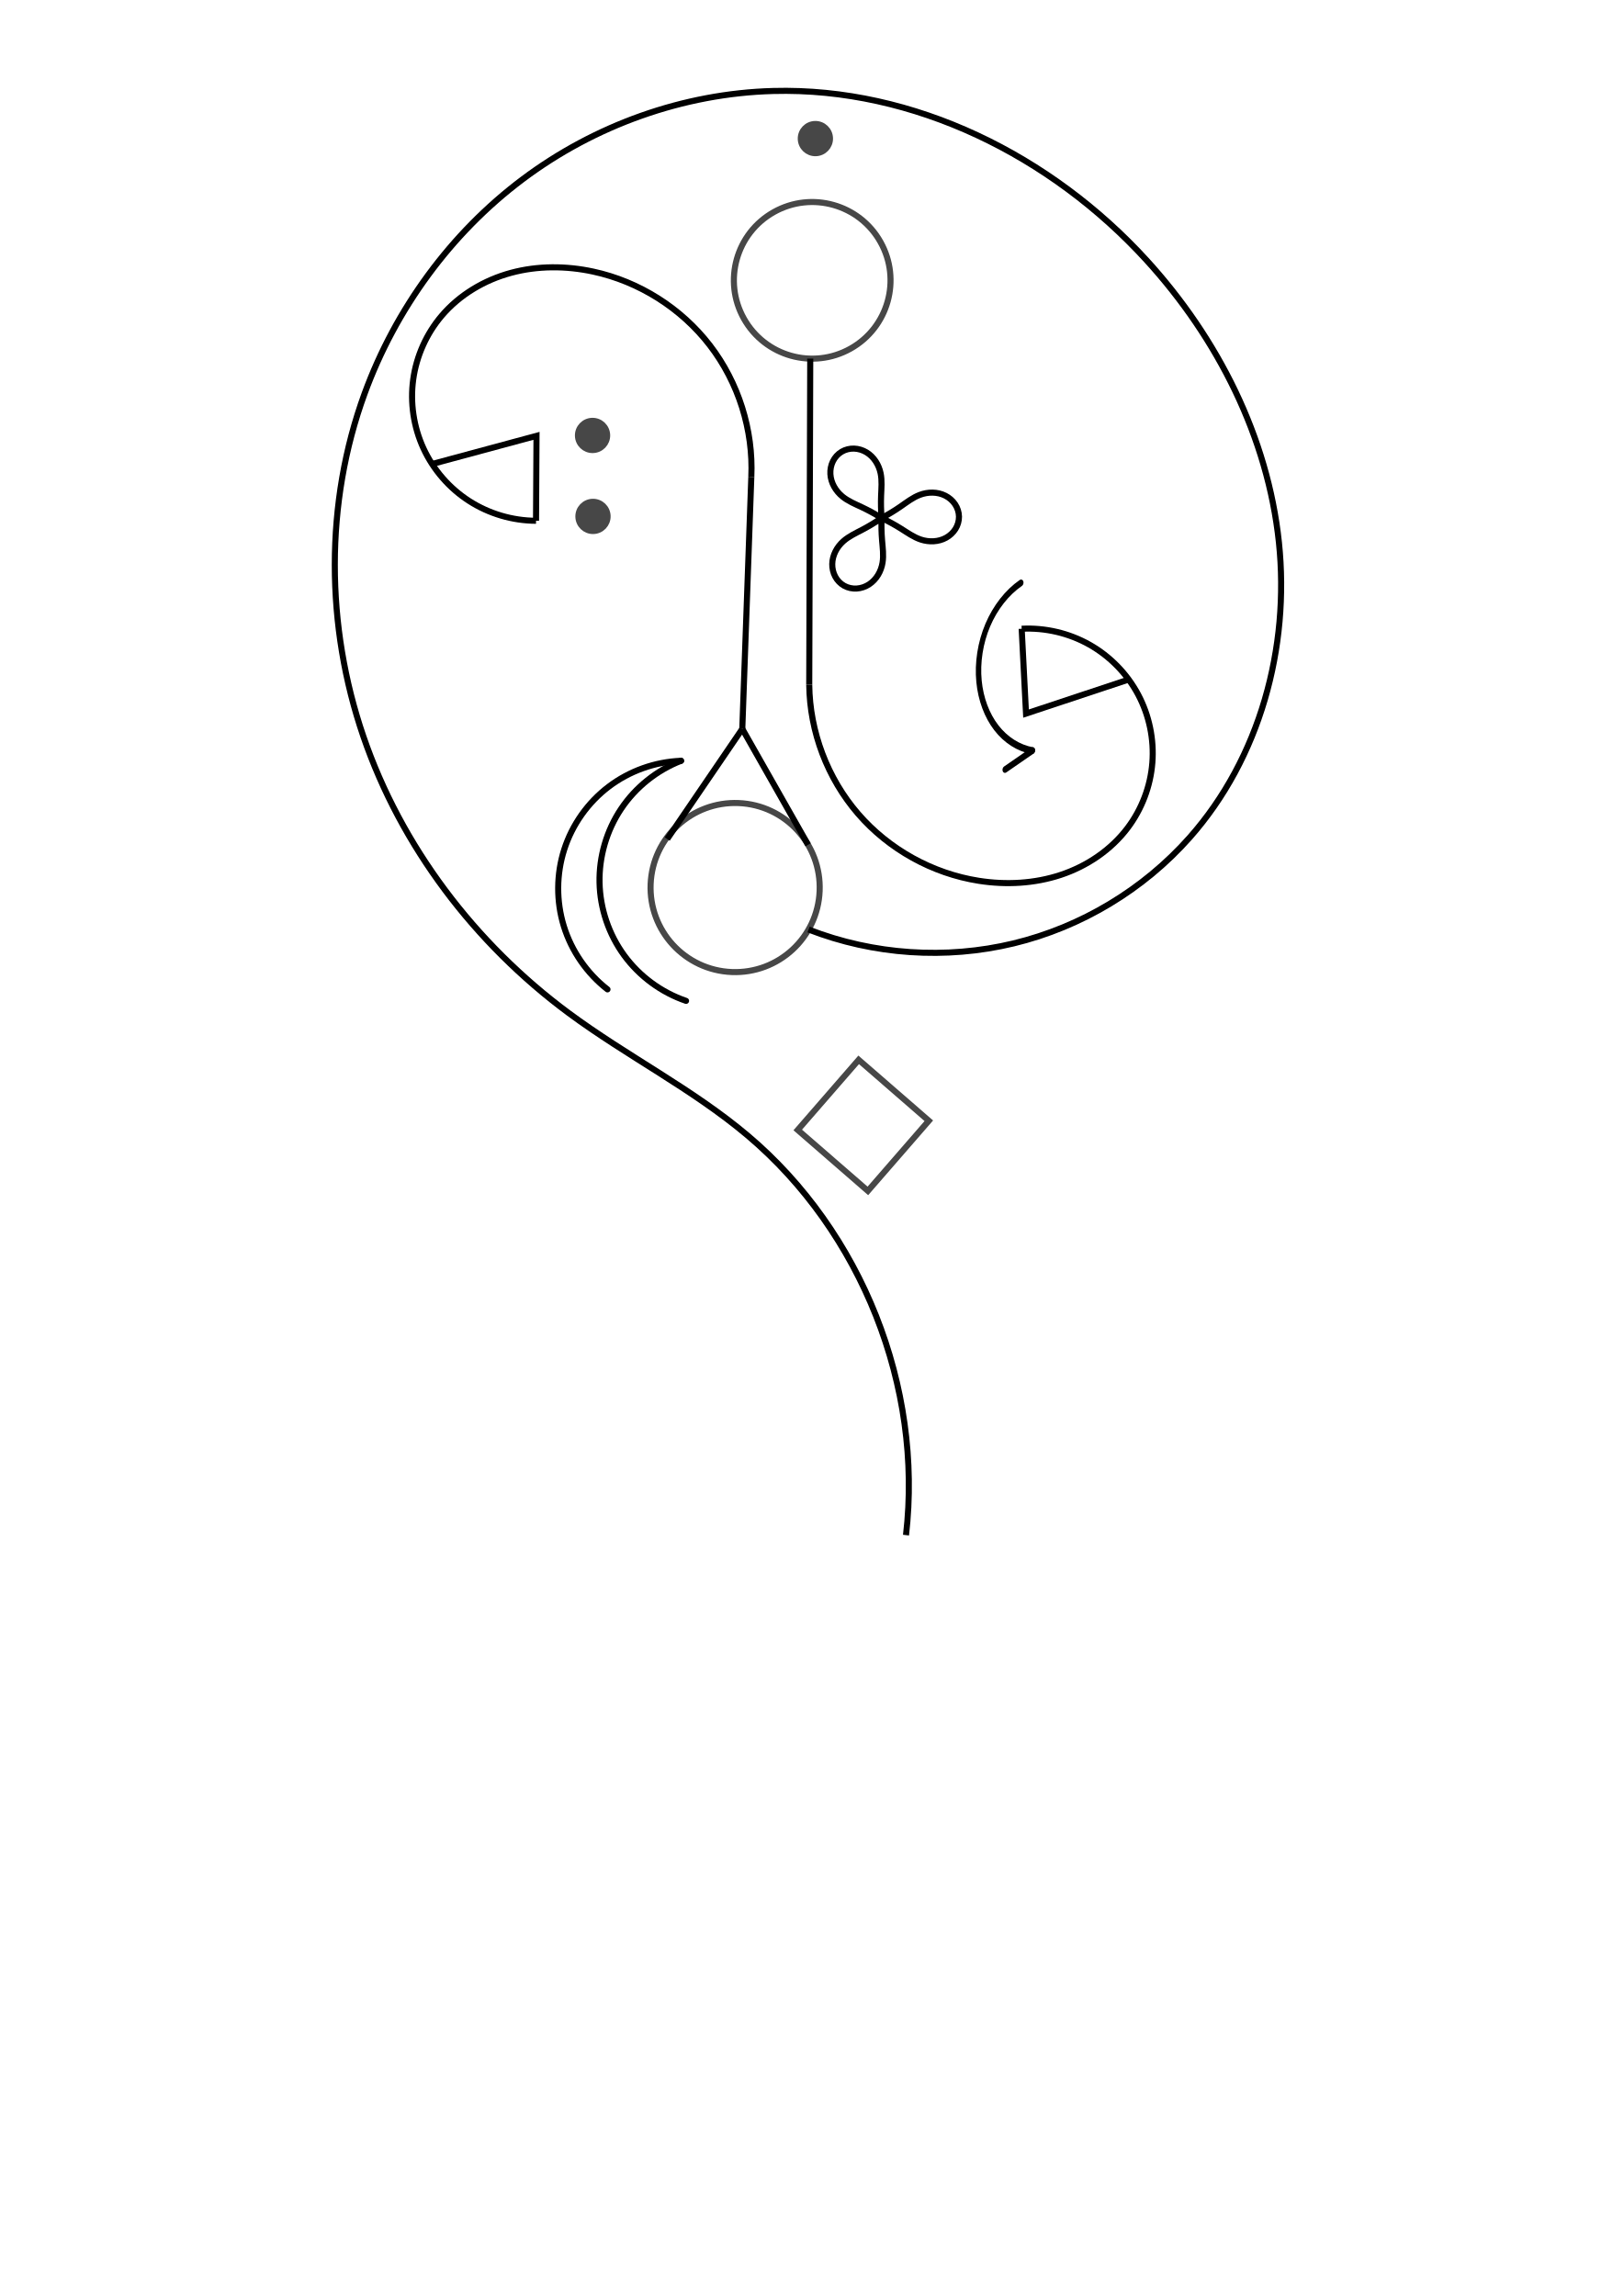
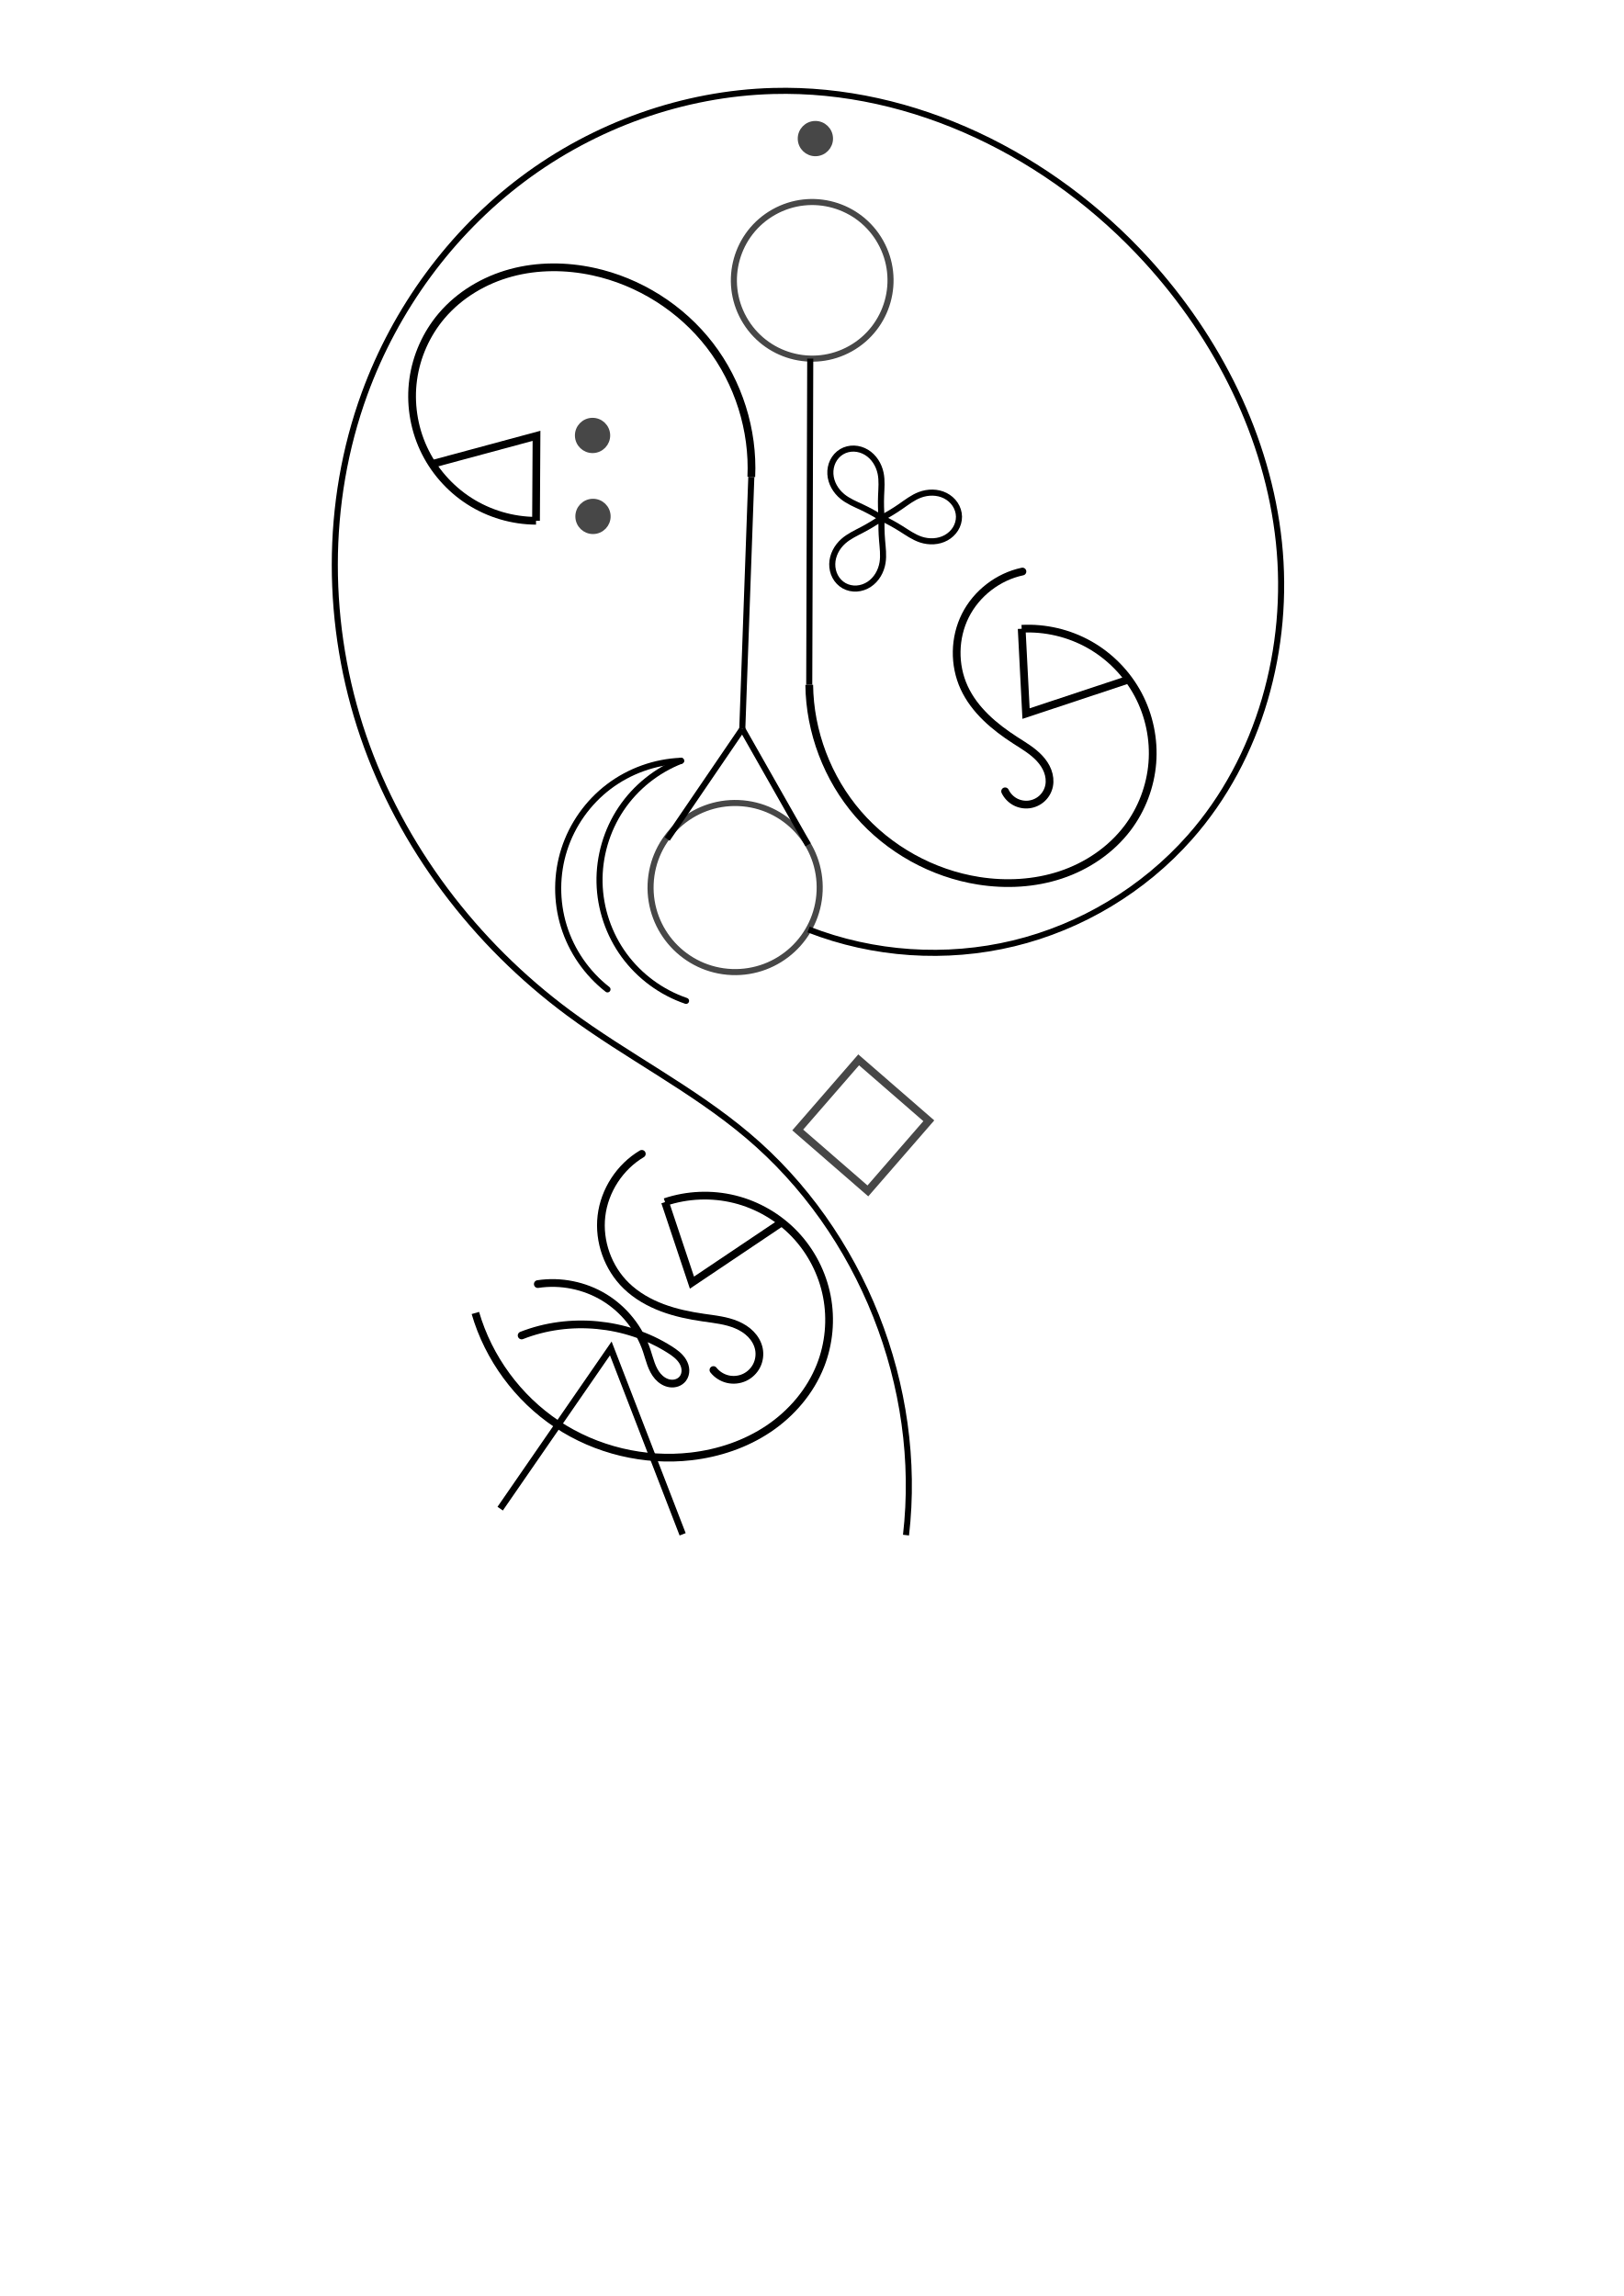
<svg xmlns="http://www.w3.org/2000/svg" width="210mm" height="297mm" viewBox="0 0 210 297" version="1.1" id="svg1429">
  <defs id="defs1426">
    </defs>
  <g id="layer1">
-     <g id="g10030" transform="rotate(49.2806,182.5026,119.0321)">
-       <g id="g8737" transform="rotate(39.4735,94.29171,150.4388)">
-         <circle style="opacity:0.721;fill:none;fill-rule:evenodd;stroke:#000000;stroke-width:0.785;stroke-linecap:round;stroke-miterlimit:4;stroke-dasharray:none" id="path10018" cx="17.341" cy="155.905" r="10.129" transform="matrix(-0.8826191,0.4700889,0.4700889,0.8826191,0,0)" />
-         <path style="fill:none;stroke:#000000;stroke-width:0.785;stroke-linecap:butt;stroke-linejoin:miter;stroke-miterlimit:4;stroke-dasharray:none;stroke-opacity:1" d="m 68.102,146.231 42.184,1.047" id="path936-2-8" />
-         <circle style="opacity:0.721;fill:#000000;fill-rule:evenodd;stroke:#000000;stroke-width:0.785;stroke-linecap:round" id="path2070-3" cx="39.661" cy="144.947" r="1.888" />
+     <g id="g8737" transform="rotate(88.75409,137.4652,115.0582)">
+       <circle style="opacity:0.721;fill:none;fill-rule:evenodd;stroke:#000000;stroke-width:0.785;stroke-linecap:round;stroke-miterlimit:4;stroke-dasharray:none" id="path10018" cx="17.341" cy="155.905" r="10.129" transform="matrix(-0.8826191,0.4700889,0.4700889,0.8826191,0,0)" />
+       <path style="fill:none;stroke:#000000;stroke-width:0.785;stroke-linecap:butt;stroke-linejoin:miter;stroke-miterlimit:4;stroke-dasharray:none;stroke-opacity:1" d="m 68.102,146.231 42.184,1.047" id="path936-2-8" />
+       <circle style="opacity:0.721;fill:#000000;fill-rule:evenodd;stroke:#000000;stroke-width:0.785;stroke-linecap:round" id="path2070-3" cx="39.661" cy="144.947" r="1.888" />
+     </g>
+     <g id="g8168" style="stroke-width:0.785;stroke-miterlimit:4;stroke-dasharray:none" transform="rotate(88.75409,131.4466,42.47004)">
+       <path style="fill:none;stroke:#000000;stroke-width:0.785;stroke-linecap:butt;stroke-linejoin:miter;stroke-miterlimit:4;stroke-dasharray:none;stroke-opacity:1" d="m 155.601,60.427 c 0.432,-0.864 0.915,-1.702 1.448,-2.508 0.534,-0.808 1.123,-1.596 1.448,-2.508 0.376,-1.057 0.36,-2.273 -0.161,-3.266 -0.261,-0.497 -0.643,-0.931 -1.112,-1.238 -0.469,-0.307 -1.025,-0.485 -1.586,-0.491 -0.568,-0.005 -1.133,0.166 -1.612,0.471 -0.479,0.305 -0.87,0.741 -1.137,1.242 -0.535,1.001 -0.554,2.234 -0.171,3.303 0.325,0.908 0.911,1.693 1.442,2.497 0.53,0.803 1.012,1.637 1.442,2.497" id="path7709" />
+       <path style="fill:none;stroke:#000000;stroke-width:0.785;stroke-linecap:butt;stroke-linejoin:miter;stroke-miterlimit:4;stroke-dasharray:none;stroke-opacity:1" d="m 155.601,60.427 c 0.532,0.806 1.016,1.644 1.448,2.508 0.433,0.866 0.821,1.771 1.448,2.508 0.727,0.854 1.788,1.448 2.909,1.493 0.56,0.022 1.128,-0.092 1.628,-0.344 0.501,-0.253 0.933,-0.645 1.218,-1.128 0.288,-0.489 0.423,-1.064 0.398,-1.631 -0.025,-0.567 -0.207,-1.124 -0.507,-1.606 -0.6,-0.964 -1.658,-1.597 -2.775,-1.8 -0.948,-0.172 -1.922,-0.058 -2.884,2e-6 -0.96,0.058 -1.924,0.058 -2.884,-5e-6" id="path7932" />
+       <path style="fill:none;stroke:#000000;stroke-width:0.785;stroke-linecap:butt;stroke-linejoin:miter;stroke-miterlimit:4;stroke-dasharray:none;stroke-opacity:1" d="m 155.601,60.427 c -0.53,0.803 -1.012,1.637 -1.442,2.497 -0.431,0.862 -0.818,1.762 -1.442,2.497 -0.734,0.866 -1.811,1.466 -2.946,1.503 -0.567,0.019 -1.141,-0.102 -1.644,-0.364 -0.503,-0.262 -0.935,-0.666 -1.214,-1.16 -0.276,-0.488 -0.4,-1.058 -0.368,-1.618 0.032,-0.56 0.216,-1.108 0.516,-1.582 0.599,-0.948 1.644,-1.57 2.748,-1.773 0.952,-0.175 1.93,-0.058 2.896,2e-6 0.964,0.058 1.932,0.058 2.896,-5e-6" id="path8049" />
+     </g>
+     <g id="g8757" transform="rotate(88.75409,137.4652,115.0582)">
+       <circle style="opacity:0.721;fill:none;fill-rule:evenodd;stroke:#000000;stroke-width:0.785;stroke-miterlimit:4;stroke-dasharray:none" id="path879-6" cx="148.579" cy="145.893" r="10.938" transform="matrix(-0.06267301,0.9980341,0.9980341,0.06267301,0,0)" />
+       <g id="g8730">
+         <path style="fill:none;stroke:#000000;stroke-width:0.785;stroke-linecap:butt;stroke-linejoin:miter;stroke-miterlimit:4;stroke-dasharray:none;stroke-opacity:1" d="m 130.969,147.877 -15.174,8.181" id="path2080" />
+         <path style="fill:none;stroke:#000000;stroke-width:0.785;stroke-linecap:butt;stroke-linejoin:miter;stroke-miterlimit:4;stroke-dasharray:none;stroke-opacity:1" d="M 129.826,166.074 115.795,156.058" id="path2080-6" />
+         <path style="fill:none;stroke:#000000;stroke-width:0.785;stroke-linecap:butt;stroke-linejoin:miter;stroke-miterlimit:4;stroke-dasharray:none;stroke-opacity:1" d="M 115.795,156.058 83.23,154.183" id="path3107" />
      </g>
-       <g id="g8168" style="stroke-width:0.785;stroke-miterlimit:4;stroke-dasharray:none" transform="rotate(39.4735,20.28618,18.99363)">
-         <path style="fill:none;stroke:#000000;stroke-width:0.785;stroke-linecap:butt;stroke-linejoin:miter;stroke-miterlimit:4;stroke-dasharray:none;stroke-opacity:1" d="m 155.601,60.427 c 0.432,-0.864 0.915,-1.702 1.448,-2.508 0.534,-0.808 1.123,-1.596 1.448,-2.508 0.376,-1.057 0.36,-2.273 -0.161,-3.266 -0.261,-0.497 -0.643,-0.931 -1.112,-1.238 -0.469,-0.307 -1.025,-0.485 -1.586,-0.491 -0.568,-0.005 -1.133,0.166 -1.612,0.471 -0.479,0.305 -0.87,0.741 -1.137,1.242 -0.535,1.001 -0.554,2.234 -0.171,3.303 0.325,0.908 0.911,1.693 1.442,2.497 0.53,0.803 1.012,1.637 1.442,2.497" id="path7709" />
-         <path style="fill:none;stroke:#000000;stroke-width:0.785;stroke-linecap:butt;stroke-linejoin:miter;stroke-miterlimit:4;stroke-dasharray:none;stroke-opacity:1" d="m 155.601,60.427 c 0.532,0.806 1.016,1.644 1.448,2.508 0.433,0.866 0.821,1.771 1.448,2.508 0.727,0.854 1.788,1.448 2.909,1.493 0.56,0.022 1.128,-0.092 1.628,-0.344 0.501,-0.253 0.933,-0.645 1.218,-1.128 0.288,-0.489 0.423,-1.064 0.398,-1.631 -0.025,-0.567 -0.207,-1.124 -0.507,-1.606 -0.6,-0.964 -1.658,-1.597 -2.775,-1.8 -0.948,-0.172 -1.922,-0.058 -2.884,2e-6 -0.96,0.058 -1.924,0.058 -2.884,-5e-6" id="path7932" />
-         <path style="fill:none;stroke:#000000;stroke-width:0.785;stroke-linecap:butt;stroke-linejoin:miter;stroke-miterlimit:4;stroke-dasharray:none;stroke-opacity:1" d="m 155.601,60.427 c -0.53,0.803 -1.012,1.637 -1.442,2.497 -0.431,0.862 -0.818,1.762 -1.442,2.497 -0.734,0.866 -1.811,1.466 -2.946,1.503 -0.567,0.019 -1.141,-0.102 -1.644,-0.364 -0.503,-0.262 -0.935,-0.666 -1.214,-1.16 -0.276,-0.488 -0.4,-1.058 -0.368,-1.618 0.032,-0.56 0.216,-1.108 0.516,-1.582 0.599,-0.948 1.644,-1.57 2.748,-1.773 0.952,-0.175 1.93,-0.058 2.896,2e-6 0.964,0.058 1.932,0.058 2.896,-5e-6" id="path8049" />
+       <g id="g10793" transform="matrix(1.112445,0,0,-1.112445,87.24843,434.4045)">
+         <path style="fill:none;stroke:#000000;stroke-width:0.706;stroke-linecap:round;stroke-linejoin:miter;stroke-miterlimit:4;stroke-dasharray:none;stroke-opacity:1" d="m 29.217,243.015 c 1.033,-2.844 2.959,-5.357 5.437,-7.094 2.478,-1.737 5.497,-2.69 8.523,-2.691 3.023,-0.001 6.039,0.948 8.517,2.68 2.478,1.732 4.406,4.238 5.444,7.077" id="path9574" />
+         <path style="fill:none;stroke:#000000;stroke-width:0.706;stroke-linecap:round;stroke-linejoin:miter;stroke-miterlimit:4;stroke-dasharray:none;stroke-opacity:1" d="m 29.217,243.015 c 0.049,-3.026 1.051,-6.029 2.827,-8.479 1.776,-2.45 4.319,-4.336 7.18,-5.323 2.857,-0.987 6.018,-1.073 8.925,-0.244 2.907,0.829 5.547,2.57 7.454,4.915" id="path9574-6" />
      </g>
-       <g id="g8401" transform="rotate(39.4735,94.29171,150.4388)">
-         <g id="g8393">
-           <path style="fill:none;stroke:#000000;stroke-width:0.785;stroke-linecap:butt;stroke-linejoin:miter;stroke-miterlimit:4;stroke-dasharray:none;stroke-opacity:1" d="m 110.286,147.278 c 6.072,0.063 12.144,-2.088 16.822,-5.96 4.678,-3.872 7.926,-9.435 8.998,-15.412 0.631,-3.519 0.52,-7.195 -0.533,-10.612 -1.053,-3.417 -3.072,-6.562 -5.878,-8.778 -2.39,-1.888 -5.325,-3.076 -8.355,-3.383 -3.03,-0.307 -6.144,0.27 -8.864,1.64 -2.72,1.371 -5.035,3.531 -6.592,6.149 -1.556,2.618 -2.347,5.685 -2.252,8.728" id="path10566" />
-           <path style="fill:none;stroke:#000000;stroke-width:0.785;stroke-linecap:butt;stroke-linejoin:miter;stroke-miterlimit:4;stroke-dasharray:none;stroke-opacity:1" d="m 103.632,119.651 10.983,-0.324 -4.117,-13.369" id="path10570" />
-         </g>
-         <g id="g23014" transform="matrix(0.7304981,0.168735,0.1300731,-0.5631207,-42.19272,228.767)" style="stroke-width:1.192;stroke-miterlimit:4;stroke-dasharray:none">
-           <path style="fill:none;stroke:#000000;stroke-width:1.192;stroke-linecap:round;stroke-linejoin:miter;stroke-miterlimit:4;stroke-dasharray:none;stroke-opacity:1" d="m 149.052,238.458 c 2.102,-2.587 5.048,-4.478 8.277,-5.31 3.228,-0.832 6.721,-0.602 9.812,0.646 2.926,1.182 5.48,3.267 7.222,5.898 1.742,2.631 2.665,5.796 2.611,8.952" id="path22890" />
-           <path style="fill:none;stroke:#000000;stroke-width:1.192;stroke-linecap:round;stroke-linejoin:miter;stroke-miterlimit:4;stroke-dasharray:none;stroke-opacity:1" d="m 176.973,248.644 c 1.376,-1.697 2.752,-3.395 4.128,-5.093" id="path22894" />
-         </g>
+     </g>
+     <g id="g8537" transform="rotate(90.32617,31.81103,69.43445)" style="stroke-width:1;stroke-miterlimit:4;stroke-dasharray:none">
+       <path style="fill:none;stroke:#000000;stroke-width:1;stroke-linecap:butt;stroke-linejoin:miter;stroke-miterlimit:4;stroke-dasharray:none;stroke-opacity:1" d="M 23.691,4.12 C 17.624,3.878 11.491,5.849 6.701,9.581 1.911,13.314 -1.499,18.778 -2.747,24.721 c -0.735,3.499 -0.732,7.177 0.22,10.623 0.952,3.446 2.878,6.65 5.617,8.948 2.333,1.957 5.232,3.232 8.252,3.628 3.02,0.396 6.149,-0.088 8.908,-1.378 2.759,-1.29 5.137,-3.381 6.77,-5.952 1.633,-2.571 2.514,-5.613 2.508,-8.658" id="path10566-7" />
+       <path style="fill:none;stroke:#000000;stroke-width:1;stroke-linecap:butt;stroke-linejoin:miter;stroke-miterlimit:4;stroke-dasharray:none;stroke-opacity:1" d="M 29.528,31.932 H 18.541 l 3.721,13.485" id="path10570-5" />
+     </g>
+     <circle style="opacity:0.721;fill:#000000;fill-rule:evenodd;stroke:#000000;stroke-width:0.785;stroke-linecap:round" id="path2070-3-2" cx="57.981" cy="-75.394" r="1.888" transform="rotate(88.75409)" />
+     <circle style="opacity:0.721;fill:#000000;fill-rule:evenodd;stroke:#000000;stroke-width:0.785;stroke-linecap:round" id="path2070-3-0" cx="68.453" cy="-75.223" r="1.888" transform="rotate(88.75409)" />
+     <path style="fill:none;stroke:#000000;stroke-width:0.785;stroke-linecap:butt;stroke-linejoin:miter;stroke-miterlimit:4;stroke-dasharray:none;stroke-opacity:1" d="m 104.574,120.237 c 8.385,3.274 17.778,3.909 26.528,1.794 8.749,-2.115 16.815,-6.971 22.779,-13.713 C 162.941,98.074 166.838,83.76 165.407,70.16 163.976,56.559 157.494,43.738 148.271,33.641 135.982,20.188 118.211,11.275 99.997,11.768 88.364,12.082 76.897,16.205 67.59,23.192 58.283,30.179 51.155,39.977 47.157,50.906 c -5.178,14.158 -5.05,30.096 -0.16,44.356 4.89,14.26 14.429,26.799 26.543,35.771 7.523,5.572 16.007,9.815 23.16,15.855 14.749,12.452 22.697,32.512 20.478,51.687" id="path8792" />
+     <rect style="opacity:0.721;fill:none;fill-rule:evenodd;stroke:#000000;stroke-width:1;stroke-linecap:round;stroke-miterlimit:4;stroke-dasharray:none;stroke-opacity:1" id="rect9011" width="12.017" height="12.017" x="173.749" y="30.659" transform="rotate(40.98354)" />
+     <g id="g1035">
+       <g id="g8393" transform="rotate(88.75409,137.4652,115.0582)" style="stroke-width:1;stroke-miterlimit:4;stroke-dasharray:none">
+         <path style="fill:none;stroke:#000000;stroke-width:1;stroke-linecap:butt;stroke-linejoin:miter;stroke-miterlimit:4;stroke-dasharray:none;stroke-opacity:1" d="m 110.286,147.278 c 6.072,0.063 12.144,-2.088 16.822,-5.96 4.678,-3.872 7.926,-9.435 8.998,-15.412 0.631,-3.519 0.52,-7.195 -0.533,-10.612 -1.053,-3.417 -3.072,-6.562 -5.878,-8.778 -2.39,-1.888 -5.325,-3.076 -8.355,-3.383 -3.03,-0.307 -6.144,0.27 -8.864,1.64 -2.72,1.371 -5.035,3.531 -6.592,6.149 -1.556,2.618 -2.347,5.685 -2.252,8.728" id="path10566" />
+         <path style="fill:none;stroke:#000000;stroke-width:1;stroke-linecap:butt;stroke-linejoin:miter;stroke-miterlimit:4;stroke-dasharray:none;stroke-opacity:1" d="m 103.632,119.651 10.983,-0.324 -4.117,-13.369" id="path10570" />
      </g>
-       <g id="g8757" transform="rotate(39.4735,94.29171,150.4388)">
-         <circle style="opacity:0.721;fill:none;fill-rule:evenodd;stroke:#000000;stroke-width:0.785;stroke-miterlimit:4;stroke-dasharray:none" id="path879-6" cx="148.579" cy="145.893" r="10.938" transform="matrix(-0.06267301,0.9980341,0.9980341,0.06267301,0,0)" />
-         <g id="g8730">
-           <path style="fill:none;stroke:#000000;stroke-width:0.785;stroke-linecap:butt;stroke-linejoin:miter;stroke-miterlimit:4;stroke-dasharray:none;stroke-opacity:1" d="m 130.969,147.877 -15.174,8.181" id="path2080" />
-           <path style="fill:none;stroke:#000000;stroke-width:0.785;stroke-linecap:butt;stroke-linejoin:miter;stroke-miterlimit:4;stroke-dasharray:none;stroke-opacity:1" d="M 129.826,166.074 115.795,156.058" id="path2080-6" />
-           <path style="fill:none;stroke:#000000;stroke-width:0.785;stroke-linecap:butt;stroke-linejoin:miter;stroke-miterlimit:4;stroke-dasharray:none;stroke-opacity:1" d="M 115.795,156.058 83.23,154.183" id="path3107" />
-         </g>
-         <g id="g10793" transform="matrix(1.112445,0,0,-1.112445,87.24843,434.4045)">
-           <path style="fill:none;stroke:#000000;stroke-width:0.706;stroke-linecap:round;stroke-linejoin:miter;stroke-miterlimit:4;stroke-dasharray:none;stroke-opacity:1" d="m 29.217,243.015 c 1.033,-2.844 2.959,-5.357 5.437,-7.094 2.478,-1.737 5.497,-2.69 8.523,-2.691 3.023,-0.001 6.039,0.948 8.517,2.68 2.478,1.732 4.406,4.238 5.444,7.077" id="path9574" />
-           <path style="fill:none;stroke:#000000;stroke-width:0.706;stroke-linecap:round;stroke-linejoin:miter;stroke-miterlimit:4;stroke-dasharray:none;stroke-opacity:1" d="m 29.217,243.015 c 0.049,-3.026 1.051,-6.029 2.827,-8.479 1.776,-2.45 4.319,-4.336 7.18,-5.323 2.857,-0.987 6.018,-1.073 8.925,-0.244 2.907,0.829 5.547,2.57 7.454,4.915" id="path9574-6" />
-         </g>
+       <path style="fill:none;stroke:#000000;stroke-width:1;stroke-linecap:round;stroke-linejoin:miter;stroke-miterlimit:4;stroke-dasharray:none;stroke-opacity:1" d="m 132.237,73.93 c -3.144,0.665 -5.939,2.821 -7.382,5.693 -1.442,2.872 -1.502,6.402 -0.158,9.321 1.345,2.921 3.923,5.087 6.627,6.827 1.096,0.705 2.242,1.37 3.128,2.326 0.443,0.478 0.817,1.027 1.047,1.636 0.231,0.609 0.314,1.282 0.186,1.92 -0.124,0.617 -0.446,1.192 -0.907,1.62 -0.461,0.428 -1.059,0.706 -1.683,0.784 -0.624,0.078 -1.272,-0.046 -1.824,-0.348 -0.552,-0.302 -1.005,-0.781 -1.276,-1.348" id="path22004" />
+     </g>
+     <g id="g1320" style="stroke-width:1;stroke-miterlimit:4;stroke-dasharray:none">
+       <g id="g10680" transform="rotate(-108.4681,102.2726,73.36965)" style="stroke-width:1;stroke-miterlimit:4;stroke-dasharray:none">
+         <path style="fill:none;stroke:#000000;stroke-width:1;stroke-linecap:butt;stroke-linejoin:miter;stroke-miterlimit:4;stroke-dasharray:none;stroke-opacity:1" d="M 23.691,4.12 C 17.624,3.878 11.491,5.849 6.701,9.581 1.911,13.314 -1.499,18.778 -2.747,24.721 c -0.735,3.499 -0.732,7.177 0.22,10.623 0.952,3.446 2.878,6.65 5.617,8.948 2.333,1.957 5.232,3.232 8.252,3.628 3.02,0.396 6.149,-0.088 8.908,-1.378 2.759,-1.29 5.137,-3.381 6.77,-5.952 1.633,-2.571 2.514,-5.613 2.508,-8.658" id="path10566-75" />
+         <path style="fill:none;stroke:#000000;stroke-width:1;stroke-linecap:butt;stroke-linejoin:miter;stroke-miterlimit:4;stroke-dasharray:none;stroke-opacity:1" d="M 29.528,31.932 H 18.541 l 3.721,13.485" id="path10570-3" />
      </g>
-       <g id="g8747" transform="rotate(39.4735,94.29171,150.4388)">
-         <g id="g8537" transform="rotate(1.572079,-5415.364,2248.961)">
-           <path style="fill:none;stroke:#000000;stroke-width:0.785;stroke-linecap:butt;stroke-linejoin:miter;stroke-miterlimit:4;stroke-dasharray:none;stroke-opacity:1" d="M 23.691,4.12 C 17.624,3.878 11.491,5.849 6.701,9.581 1.911,13.314 -1.499,18.778 -2.747,24.721 c -0.735,3.499 -0.732,7.177 0.22,10.623 0.952,3.446 2.878,6.65 5.617,8.948 2.333,1.957 5.232,3.232 8.252,3.628 3.02,0.396 6.149,-0.088 8.908,-1.378 2.759,-1.29 5.137,-3.381 6.77,-5.952 1.633,-2.571 2.514,-5.613 2.508,-8.658" id="path10566-7" />
-           <path style="fill:none;stroke:#000000;stroke-width:0.785;stroke-linecap:butt;stroke-linejoin:miter;stroke-miterlimit:4;stroke-dasharray:none;stroke-opacity:1" d="M 29.528,31.932 H 18.541 l 3.721,13.485" id="path10570-5" />
-         </g>
-         <circle style="opacity:0.721;fill:#000000;fill-rule:evenodd;stroke:#000000;stroke-width:0.785;stroke-linecap:round" id="path2070-3-2" cx="77.426" cy="174.595" r="1.888" />
-         <circle style="opacity:0.721;fill:#000000;fill-rule:evenodd;stroke:#000000;stroke-width:0.785;stroke-linecap:round" id="path2070-3-0" cx="87.898" cy="174.766" r="1.888" />
-       </g>
-       <path style="fill:none;stroke:#000000;stroke-width:0.785;stroke-linecap:butt;stroke-linejoin:miter;stroke-miterlimit:4;stroke-dasharray:none;stroke-opacity:1" d="m 132.579,178.882 c 7.951,-4.22 14.56,-10.925 18.665,-18.936 4.105,-8.011 5.686,-17.292 4.467,-26.21 -1.853,-13.55 -10.16,-25.841 -21.401,-33.629 -11.242,-7.788 -25.187,-11.238 -38.857,-10.835 -18.212,0.537 -36.561,8.192 -48.069,22.318 -7.351,9.022 -11.706,20.403 -12.482,32.015 -0.776,11.612 1.999,23.406 7.675,33.566 7.352,13.161 19.516,23.461 33.514,29.057 13.998,5.597 29.724,6.547 44.427,3.218 9.131,-2.067 17.881,-5.728 27.125,-7.21 19.059,-3.056 39.448,4.007 52.533,18.198" id="path8792" />
-       <rect style="opacity:0.721;fill:none;fill-rule:evenodd;stroke:#000000;stroke-width:0.785;stroke-linecap:round;stroke-miterlimit:4;stroke-dasharray:none" id="rect9011" width="12.017" height="12.017" x="121.327" y="204.617" transform="rotate(-8.297058)" />
+       <path style="fill:none;stroke:#000000;stroke-width:1;stroke-linecap:round;stroke-linejoin:miter;stroke-miterlimit:4;stroke-dasharray:none;stroke-opacity:1" d="m 83.007,149.255 c -2.846,1.69 -4.834,4.752 -5.22,8.04 -0.386,3.288 0.84,6.727 3.217,9.03 1.316,1.275 2.944,2.2 4.66,2.843 1.716,0.644 3.522,1.015 5.336,1.277 1.451,0.21 2.935,0.357 4.284,0.931 0.674,0.287 1.309,0.682 1.821,1.207 0.512,0.524 0.898,1.183 1.045,1.901 0.149,0.728 0.046,1.505 -0.288,2.169 -0.334,0.664 -0.897,1.209 -1.571,1.523 -0.674,0.314 -1.454,0.393 -2.177,0.221 -0.723,-0.172 -1.384,-0.593 -1.845,-1.176" id="path22004-6" />
+     </g>
+     <g id="g1349">
+       <path style="fill:none;stroke:#000000;stroke-width:0.841;stroke-linecap:butt;stroke-linejoin:miter;stroke-miterlimit:4;stroke-dasharray:none;stroke-opacity:1" d="m 64.69,195.152 14.307,-20.727 9.291,24.046" id="path9145-7" />
+       <path style="fill:none;stroke:#000000;stroke-width:1;stroke-linecap:round;stroke-linejoin:miter;stroke-miterlimit:4;stroke-dasharray:none;stroke-opacity:1" d="m 69.557,166.103 c 2.951,-0.448 6.053,0.175 8.601,1.729 2.549,1.554 4.524,4.025 5.477,6.854 0.197,0.583 0.351,1.181 0.564,1.759 0.212,0.578 0.487,1.142 0.893,1.605 0.406,0.463 0.956,0.818 1.566,0.904 0.305,0.043 0.621,0.017 0.91,-0.087 0.29,-0.104 0.553,-0.287 0.741,-0.53 0.24,-0.31 0.351,-0.709 0.34,-1.101 -0.011,-0.391 -0.141,-0.774 -0.341,-1.111 -0.4,-0.673 -1.059,-1.148 -1.721,-1.566 -5.618,-3.544 -12.939,-4.237 -19.122,-1.809" id="path11309" />
    </g>
  </g>
</svg>
